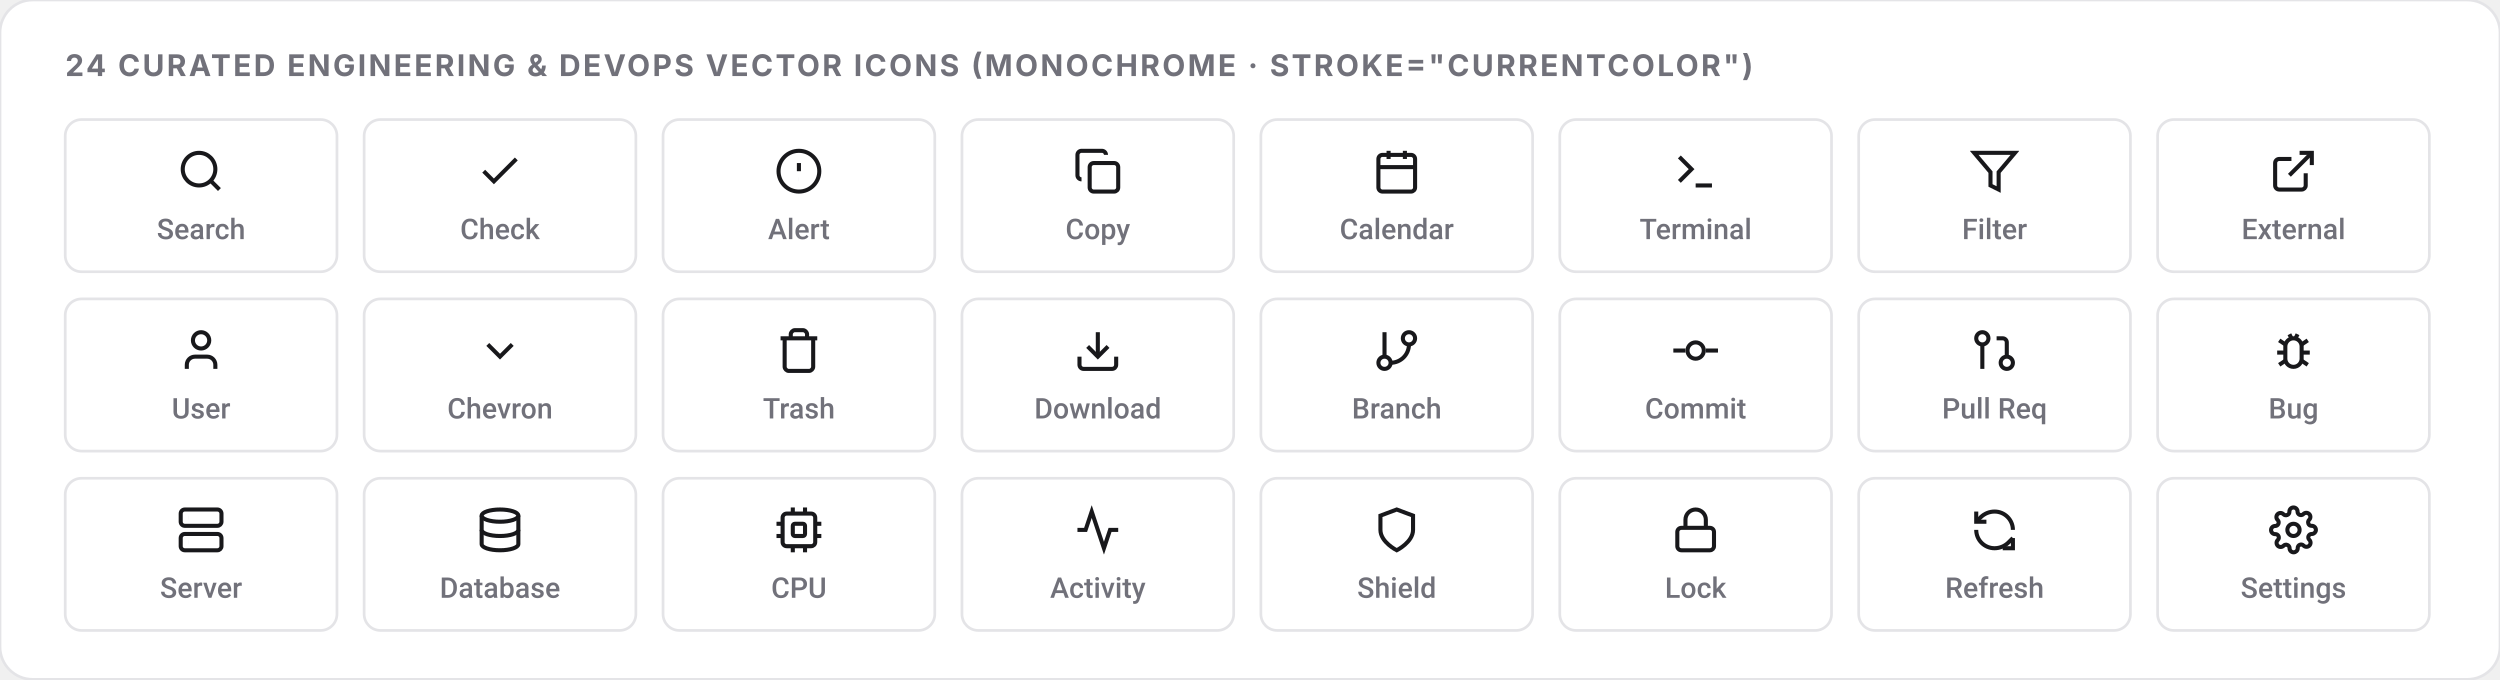
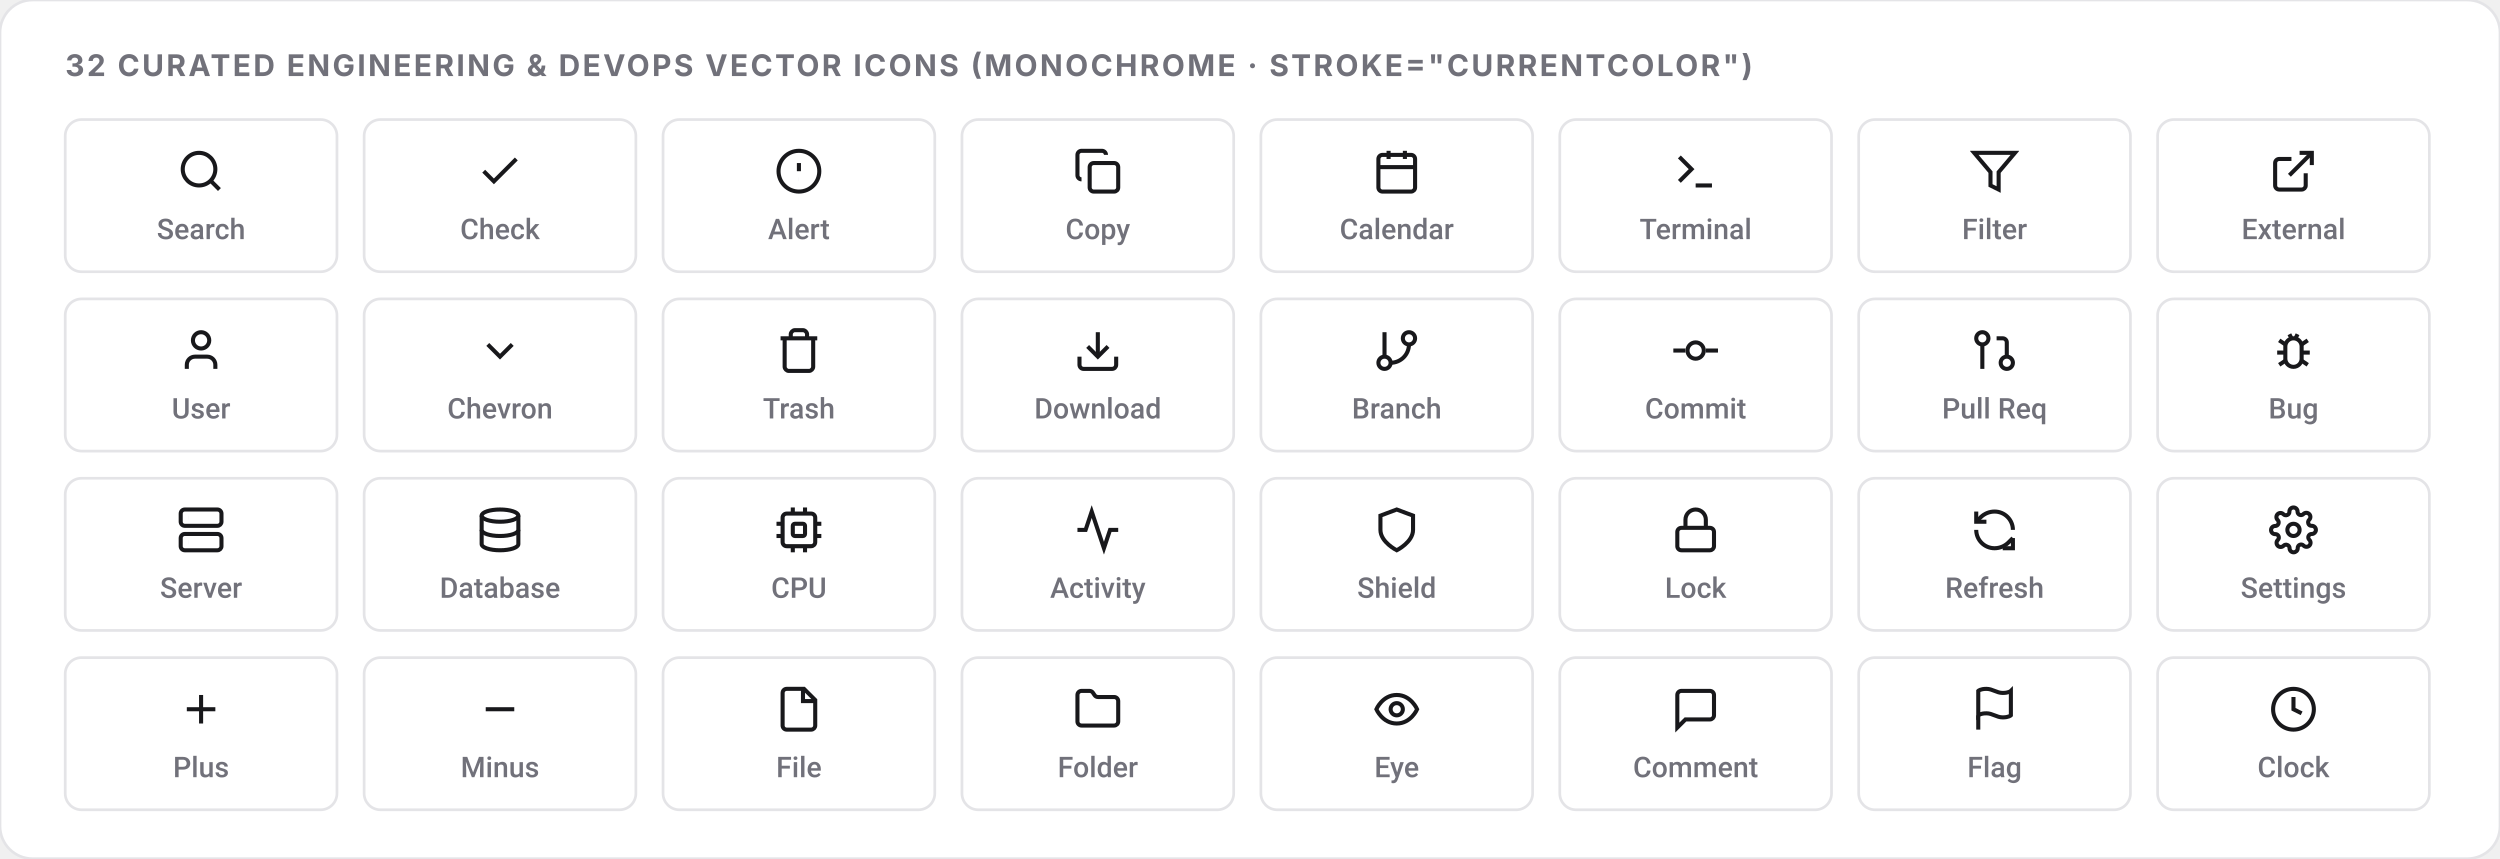
- <svg xmlns="http://www.w3.org/2000/svg" viewBox="0 0 920 250" width="100%" height="auto">
+ <svg xmlns="http://www.w3.org/2000/svg" viewBox="0 0 920 316" width="100%" height="auto">
  <defs>
    <style>
      .bg { fill: #ffffff; stroke: #e4e4e7; stroke-width: 1; rx: 12; }
      .tile { fill: #ffffff; stroke: #e4e4e7; stroke-width: 1; rx: 6; }
      .tile-name { font-family: -apple-system, BlinkMacSystemFont, "Segoe UI", Roboto, sans-serif; font-size: 10.5px; font-weight: 500; fill: #71717a; text-anchor: middle; }
    </style>
  </defs>
-   <rect width="920" height="250" class="bg" />
-   <text x="24" y="28" font-family="-apple-system, BlinkMacSystemFont, sans-serif" font-size="11px" font-weight="700" fill="#71717a" letter-spacing="0.08em">24 CURATED ENGINEERING &amp; DEVOPS VECTOR ICONS (MONOCHROME · STROKE="CURRENTCOLOR")</text>
+   <rect width="920" height="316" class="bg" />
+   <text x="24" y="28" font-family="-apple-system, BlinkMacSystemFont, sans-serif" font-size="11px" font-weight="700" fill="#71717a" letter-spacing="0.08em">32 CURATED ENGINEERING &amp; DEVOPS VECTOR ICONS (MONOCHROME · STROKE="CURRENTCOLOR")</text>
  <g transform="translate(24, 44)">
    <rect width="100" height="56" class="tile" />
    <svg x="41" y="10" width="18" height="18" viewBox="0 0 24 24" fill="none" stroke="#18181b" stroke-width="2">
      <circle cx="11" cy="11" r="8" />
      <path d="m21 21-4.3-4.3" />
    </svg>
    <text x="50" y="44" class="tile-name">Search</text>
  </g>
  <g transform="translate(134, 44)">
    <rect width="100" height="56" class="tile" />
    <svg x="41" y="10" width="18" height="18" viewBox="0 0 24 24" fill="none" stroke="#18181b" stroke-width="2">
      <polyline points="20 6 9 17 4 12" />
    </svg>
    <text x="50" y="44" class="tile-name">Check</text>
  </g>
  <g transform="translate(244, 44)">
    <rect width="100" height="56" class="tile" />
    <svg x="41" y="10" width="18" height="18" viewBox="0 0 24 24" fill="none" stroke="#18181b" stroke-width="2">
      <circle cx="12" cy="12" r="10" />
      <line x1="12" y1="8" x2="12" y2="12" />
      <line x1="12" y1="16" x2="12.01" y2="16" />
    </svg>
    <text x="50" y="44" class="tile-name">Alert</text>
  </g>
  <g transform="translate(354, 44)">
    <rect width="100" height="56" class="tile" />
    <svg x="41" y="10" width="18" height="18" viewBox="0 0 24 24" fill="none" stroke="#18181b" stroke-width="2">
      <rect width="14" height="14" x="8" y="8" rx="2" ry="2" />
      <path d="M4 16c-1.1 0-2-.9-2-2V4c0-1.1.9-2 2-2h10c1.1 0 2 .9 2 2" />
    </svg>
    <text x="50" y="44" class="tile-name">Copy</text>
  </g>
  <g transform="translate(464, 44)">
    <rect width="100" height="56" class="tile" />
    <svg x="41" y="10" width="18" height="18" viewBox="0 0 24 24" fill="none" stroke="#18181b" stroke-width="2">
      <rect width="18" height="18" x="3" y="4" rx="2" ry="2" />
      <line x1="16" y1="2" x2="16" y2="6" />
      <line x1="8" y1="2" x2="8" y2="6" />
      <line x1="3" y1="10" x2="21" y2="10" />
    </svg>
    <text x="50" y="44" class="tile-name">Calendar</text>
  </g>
  <g transform="translate(574, 44)">
    <rect width="100" height="56" class="tile" />
    <svg x="41" y="10" width="18" height="18" viewBox="0 0 24 24" fill="none" stroke="#18181b" stroke-width="2">
      <polyline points="4 17 10 11 4 5" />
      <line x1="12" y1="19" x2="20" y2="19" />
    </svg>
    <text x="50" y="44" class="tile-name">Terminal</text>
  </g>
  <g transform="translate(684, 44)">
    <rect width="100" height="56" class="tile" />
    <svg x="41" y="10" width="18" height="18" viewBox="0 0 24 24" fill="none" stroke="#18181b" stroke-width="2">
      <polygon points="22 3 2 3 10 12.46 10 19 14 21 14 12.46 22 3" />
    </svg>
    <text x="50" y="44" class="tile-name">Filter</text>
  </g>
  <g transform="translate(794, 44)">
    <rect width="100" height="56" class="tile" />
    <svg x="41" y="10" width="18" height="18" viewBox="0 0 24 24" fill="none" stroke="#18181b" stroke-width="2">
      <path d="M18 13v6a2 2 0 0 1-2 2H5a2 2 0 0 1-2-2V8a2 2 0 0 1 2-2h6" />
      <polyline points="15 3 21 3 21 9" />
      <line x1="10" y1="14" x2="21" y2="3" />
    </svg>
    <text x="50" y="44" class="tile-name">External</text>
  </g>
  <g transform="translate(24, 110)">
    <rect width="100" height="56" class="tile" />
    <svg x="41" y="10" width="18" height="18" viewBox="0 0 24 24" fill="none" stroke="#18181b" stroke-width="2">
      <path d="M19 21v-2a4 4 0 0 0-4-4H9a4 4 0 0 0-4 4v2" />
      <circle cx="12" cy="7" r="4" />
    </svg>
    <text x="50" y="44" class="tile-name">User</text>
  </g>
  <g transform="translate(134, 110)">
    <rect width="100" height="56" class="tile" />
    <svg x="41" y="10" width="18" height="18" viewBox="0 0 24 24" fill="none" stroke="#18181b" stroke-width="2">
      <path d="m6 9 6 6 6-6" />
    </svg>
    <text x="50" y="44" class="tile-name">Chevron</text>
  </g>
  <g transform="translate(244, 110)">
    <rect width="100" height="56" class="tile" />
    <svg x="41" y="10" width="18" height="18" viewBox="0 0 24 24" fill="none" stroke="#18181b" stroke-width="2">
      <path d="M3 6h18" />
      <path d="M19 6v14c0 1-1 2-2 2H7c-1 0-2-1-2-2V6" />
      <path d="M8 6V4c0-1 1-2 2-2h4c1 0 2 1 2 2v2" />
    </svg>
    <text x="50" y="44" class="tile-name">Trash</text>
  </g>
  <g transform="translate(354, 110)">
    <rect width="100" height="56" class="tile" />
    <svg x="41" y="10" width="18" height="18" viewBox="0 0 24 24" fill="none" stroke="#18181b" stroke-width="2">
      <path d="M21 15v4a2 2 0 0 1-2 2H5a2 2 0 0 1-2-2v-4" />
      <polyline points="7 10 12 15 17 10" />
      <line x1="12" y1="15" x2="12" y2="3" />
    </svg>
    <text x="50" y="44" class="tile-name">Download</text>
  </g>
  <g transform="translate(464, 110)">
    <rect width="100" height="56" class="tile" />
    <svg x="41" y="10" width="18" height="18" viewBox="0 0 24 24" fill="none" stroke="#18181b" stroke-width="2">
      <line x1="6" y1="3" x2="6" y2="15" />
      <circle cx="18" cy="6" r="3" />
      <circle cx="6" cy="18" r="3" />
      <path d="M18 9a9 9 0 0 1-9 9" />
    </svg>
    <text x="50" y="44" class="tile-name">Branch</text>
  </g>
  <g transform="translate(574, 110)">
    <rect width="100" height="56" class="tile" />
    <svg x="41" y="10" width="18" height="18" viewBox="0 0 24 24" fill="none" stroke="#18181b" stroke-width="2">
      <circle cx="12" cy="12" r="4" />
      <line x1="1.05" y1="12" x2="7" y2="12" />
      <line x1="17.01" y1="12" x2="22.96" y2="12" />
    </svg>
    <text x="50" y="44" class="tile-name">Commit</text>
  </g>
  <g transform="translate(684, 110)">
    <rect width="100" height="56" class="tile" />
    <svg x="41" y="10" width="18" height="18" viewBox="0 0 24 24" fill="none" stroke="#18181b" stroke-width="2">
      <circle cx="18" cy="18" r="3" />
      <circle cx="6" cy="6" r="3" />
      <path d="M13 6h3a2 2 0 0 1 2 2v7" />
      <line x1="6" y1="9" x2="6" y2="21" />
    </svg>
    <text x="50" y="44" class="tile-name">Pull Req</text>
  </g>
  <g transform="translate(794, 110)">
    <rect width="100" height="56" class="tile" />
    <svg x="41" y="10" width="18" height="18" viewBox="0 0 24 24" fill="none" stroke="#18181b" stroke-width="2">
      <rect width="8" height="14" x="8" y="6" rx="4" />
      <path d="m19 7-3 2" />
      <path d="m5 7 3 2" />
      <path d="m19 19-3-2" />
      <path d="m5 19 3-2" />
      <path d="M20 13h-4" />
      <path d="M4 13h4" />
      <path d="m10 4 1 2" />
      <path d="m14 4-1 2" />
    </svg>
    <text x="50" y="44" class="tile-name">Bug</text>
  </g>
  <g transform="translate(24, 176)">
    <rect width="100" height="56" class="tile" />
    <svg x="41" y="10" width="18" height="18" viewBox="0 0 24 24" fill="none" stroke="#18181b" stroke-width="2">
      <rect width="20" height="8" x="2" y="2" rx="2" ry="2" />
      <rect width="20" height="8" x="2" y="14" rx="2" ry="2" />
      <line x1="6" y1="6" x2="6.01" y2="6" />
      <line x1="6" y1="18" x2="6.01" y2="18" />
    </svg>
    <text x="50" y="44" class="tile-name">Server</text>
  </g>
  <g transform="translate(134, 176)">
    <rect width="100" height="56" class="tile" />
    <svg x="41" y="10" width="18" height="18" viewBox="0 0 24 24" fill="none" stroke="#18181b" stroke-width="2">
      <ellipse cx="12" cy="5" rx="9" ry="3" />
      <path d="M21 12c0 1.66-4 3-9 3s-9-1.34-9-3" />
      <path d="M3 5v14c0 1.66 4 3 9 3s9-1.34 9-3V5" />
    </svg>
    <text x="50" y="44" class="tile-name">Database</text>
  </g>
  <g transform="translate(244, 176)">
    <rect width="100" height="56" class="tile" />
    <svg x="41" y="10" width="18" height="18" viewBox="0 0 24 24" fill="none" stroke="#18181b" stroke-width="2">
      <rect width="16" height="16" x="4" y="4" rx="2" />
      <rect width="6" height="6" x="9" y="9" rx="1" />
      <path d="M9 1v3" />
      <path d="M15 1v3" />
      <path d="M9 20v3" />
      <path d="M15 20v3" />
      <path d="M20 9h3" />
      <path d="M20 15h3" />
      <path d="M1 9h3" />
      <path d="M1 15h3" />
    </svg>
    <text x="50" y="44" class="tile-name">CPU</text>
  </g>
  <g transform="translate(354, 176)">
    <rect width="100" height="56" class="tile" />
    <svg x="41" y="10" width="18" height="18" viewBox="0 0 24 24" fill="none" stroke="#18181b" stroke-width="2">
      <path d="M22 12h-4l-3 9L9 3l-3 9H2" />
    </svg>
    <text x="50" y="44" class="tile-name">Activity</text>
  </g>
  <g transform="translate(464, 176)">
    <rect width="100" height="56" class="tile" />
    <svg x="41" y="10" width="18" height="18" viewBox="0 0 24 24" fill="none" stroke="#18181b" stroke-width="2">
      <path d="M12 22s8-4 8-10V5l-8-3-8 3v7c0 6 8 10 8 10z" />
    </svg>
    <text x="50" y="44" class="tile-name">Shield</text>
  </g>
  <g transform="translate(574, 176)">
    <rect width="100" height="56" class="tile" />
    <svg x="41" y="10" width="18" height="18" viewBox="0 0 24 24" fill="none" stroke="#18181b" stroke-width="2">
      <rect width="18" height="11" x="3" y="11" rx="2" ry="2" />
      <path d="M7 11V7a5 5 0 0 1 10 0v4" />
    </svg>
    <text x="50" y="44" class="tile-name">Lock</text>
  </g>
  <g transform="translate(684, 176)">
    <rect width="100" height="56" class="tile" />
    <svg x="41" y="10" width="18" height="18" viewBox="0 0 24 24" fill="none" stroke="#18181b" stroke-width="2">
      <path d="M21 12a9 9 0 0 0-9-9 9.75 9.75 0 0 0-6.74 2.74L3 8" />
      <path d="M3 3v5h5" />
      <path d="M3 12a9 9 0 0 0 9 9 9.75 9.75 0 0 0 6.74-2.74L21 16" />
      <path d="M16 21h5v-5" />
    </svg>
    <text x="50" y="44" class="tile-name">Refresh</text>
  </g>
  <g transform="translate(794, 176)">
    <rect width="100" height="56" class="tile" />
    <svg x="41" y="10" width="18" height="18" viewBox="0 0 24 24" fill="none" stroke="#18181b" stroke-width="2">
      <circle cx="12" cy="12" r="3" />
      <path d="M19.4 15a1.65 1.65 0 0 0 .33 1.82l.06.06a2 2 0 0 1 0 2.83 2 2 0 0 1-2.83 0l-.06-.06a1.65 1.65 0 0 0-1.82-.33 1.65 1.65 0 0 0-1 1.51V21a2 2 0 0 1-2 2 2 2 0 0 1-2-2v-.09A1.65 1.65 0 0 0 9 19.4a1.65 1.65 0 0 0-1.82.33l-.06.06a2 2 0 0 1-2.83 0 2 2 0 0 1 0-2.83l.06-.06a1.65 1.65 0 0 0 .33-1.82 1.65 1.65 0 0 0-1.51-1H3a2 2 0 0 1-2-2 2 2 0 0 1 2-2h.09A1.65 1.65 0 0 0 4.6 9a1.65 1.65 0 0 0-.33-1.82l-.06-.06a2 2 0 0 1 0-2.83 2 2 0 0 1 2.83 0l.06.06a1.65 1.65 0 0 0 1.82.33H9a1.65 1.65 0 0 0 1-1.51V3a2 2 0 0 1 2-2 2 2 0 0 1 2 2v.09a1.65 1.65 0 0 0 1 1.51 1.65 1.65 0 0 0 1.82-.33l.06-.06a2 2 0 0 1 2.83 0 2 2 0 0 1 0 2.83l-.06.06a1.65 1.65 0 0 0-.33 1.82V9a1.65 1.65 0 0 0 1.51 1H21a2 2 0 0 1 2 2 2 2 0 0 1-2 2h-.09a1.65 1.65 0 0 0-1.51 1z" />
    </svg>
    <text x="50" y="44" class="tile-name">Settings</text>
  </g>
+   <g transform="translate(24, 242)">
+     <rect width="100" height="56" class="tile" />
+     <svg x="41" y="10" width="18" height="18" viewBox="0 0 24 24" fill="none" stroke="#18181b" stroke-width="2">
+       <path d="M12 5v14" />
+       <path d="M5 12h14" />
+     </svg>
+     <text x="50" y="44" class="tile-name">Plus</text>
+   </g>
+   <g transform="translate(134, 242)">
+     <rect width="100" height="56" class="tile" />
+     <svg x="41" y="10" width="18" height="18" viewBox="0 0 24 24" fill="none" stroke="#18181b" stroke-width="2">
+       <path d="M5 12h14" />
+     </svg>
+     <text x="50" y="44" class="tile-name">Minus</text>
+   </g>
+   <g transform="translate(244, 242)">
+     <rect width="100" height="56" class="tile" />
+     <svg x="41" y="10" width="18" height="18" viewBox="0 0 24 24" fill="none" stroke="#18181b" stroke-width="2">
+       <path d="M14.5 2H6a2 2 0 0 0-2 2v16a2 2 0 0 0 2 2h12a2 2 0 0 0 2-2V7.5L14.5 2z" />
+       <polyline points="14 2 14 8 20 8" />
+     </svg>
+     <text x="50" y="44" class="tile-name">File</text>
+   </g>
+   <g transform="translate(354, 242)">
+     <rect width="100" height="56" class="tile" />
+     <svg x="41" y="10" width="18" height="18" viewBox="0 0 24 24" fill="none" stroke="#18181b" stroke-width="2">
+       <path d="M20 20a2 2 0 0 0 2-2V8a2 2 0 0 0-2-2h-7.9a2 2 0 0 1-1.69-.9L9.6 3.9A2 2 0 0 0 7.93 3H4a2 2 0 0 0-2 2v13a2 2 0 0 0 2 2Z" />
+     </svg>
+     <text x="50" y="44" class="tile-name">Folder</text>
+   </g>
+   <g transform="translate(464, 242)">
+     <rect width="100" height="56" class="tile" />
+     <svg x="41" y="10" width="18" height="18" viewBox="0 0 24 24" fill="none" stroke="#18181b" stroke-width="2">
+       <path d="M2 12s3-7 10-7 10 7 10 7-3 7-10 7-10-7-10-7Z" />
+       <circle cx="12" cy="12" r="3" />
+     </svg>
+     <text x="50" y="44" class="tile-name">Eye</text>
+   </g>
+   <g transform="translate(574, 242)">
+     <rect width="100" height="56" class="tile" />
+     <svg x="41" y="10" width="18" height="18" viewBox="0 0 24 24" fill="none" stroke="#18181b" stroke-width="2">
+       <path d="M21 15a2 2 0 0 1-2 2H7l-4 4V5a2 2 0 0 1 2-2h14a2 2 0 0 1 2 2z" />
+     </svg>
+     <text x="50" y="44" class="tile-name">Comment</text>
+   </g>
+   <g transform="translate(684, 242)">
+     <rect width="100" height="56" class="tile" />
+     <svg x="41" y="10" width="18" height="18" viewBox="0 0 24 24" fill="none" stroke="#18181b" stroke-width="2">
+       <path d="M4 15s1-1 4-1 5 2 8 2 4-1 4-1V3s-1 1-4 1-5-2-8-2-4 1-4 1z" />
+       <line x1="4" y1="22" x2="4" y2="15" />
+     </svg>
+     <text x="50" y="44" class="tile-name">Flag</text>
+   </g>
+   <g transform="translate(794, 242)">
+     <rect width="100" height="56" class="tile" />
+     <svg x="41" y="10" width="18" height="18" viewBox="0 0 24 24" fill="none" stroke="#18181b" stroke-width="2">
+       <circle cx="12" cy="12" r="10" />
+       <polyline points="12 6 12 12 16 14" />
+     </svg>
+     <text x="50" y="44" class="tile-name">Clock</text>
+   </g>
</svg>
